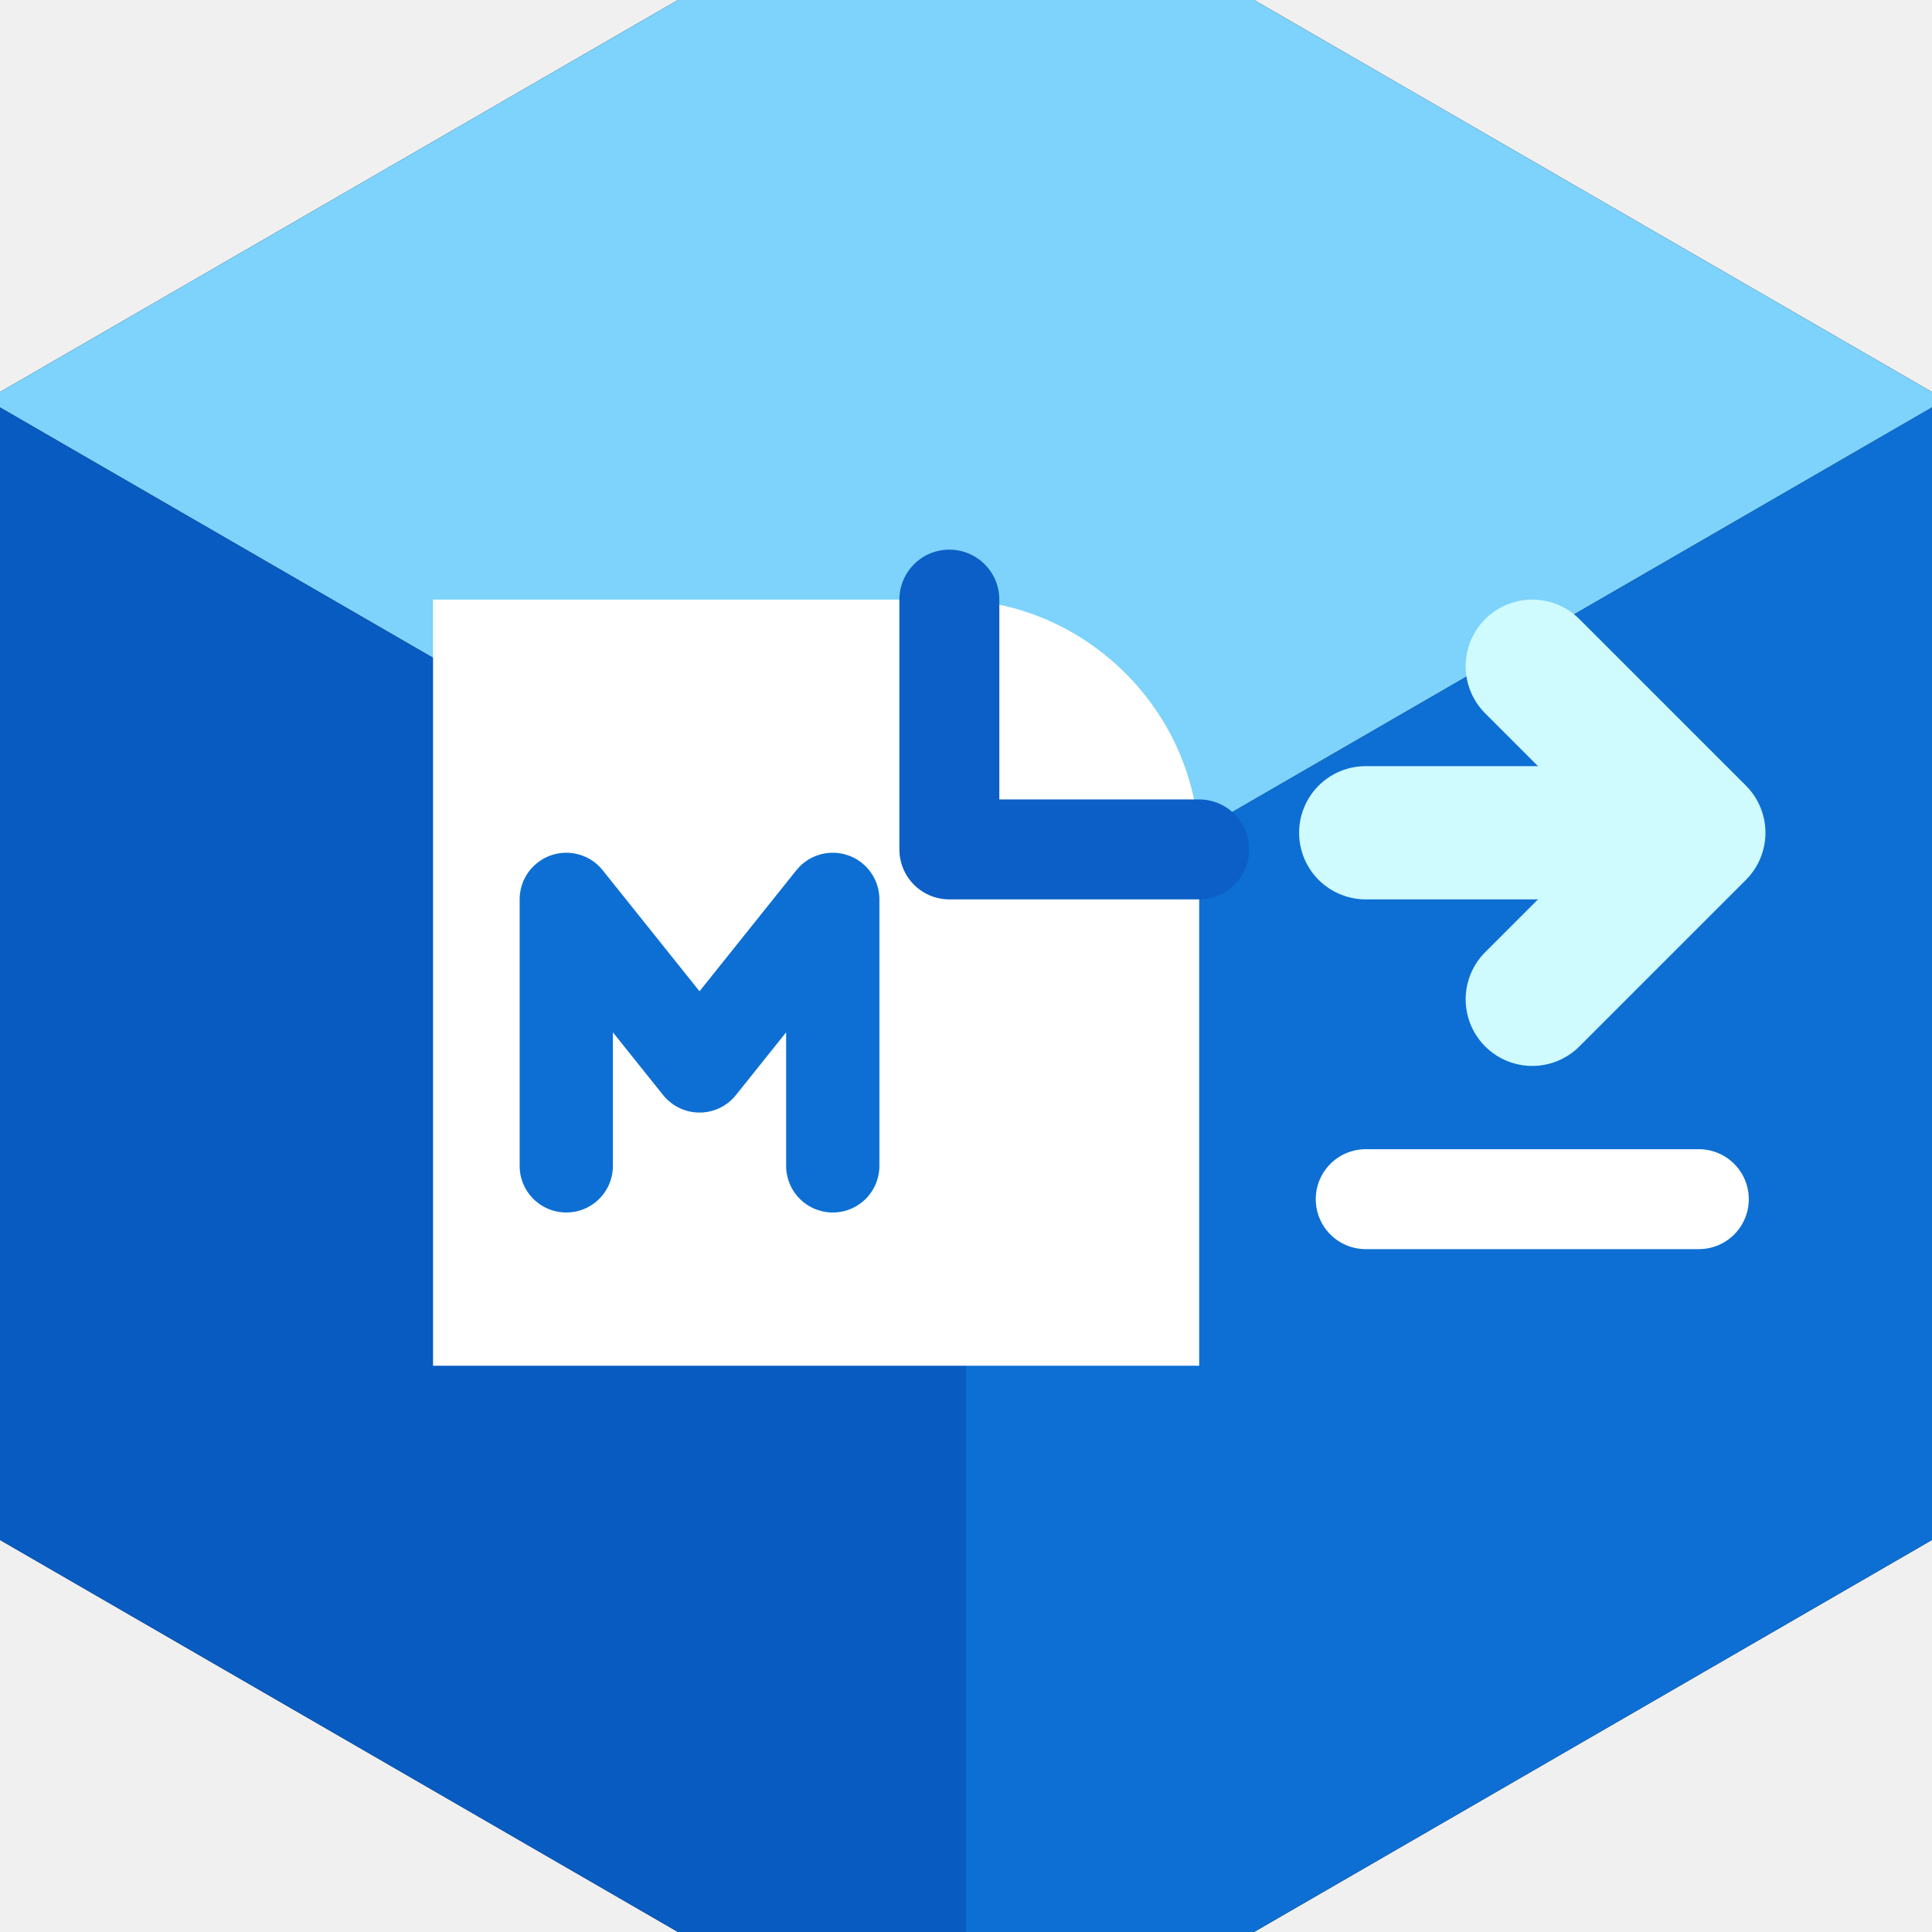
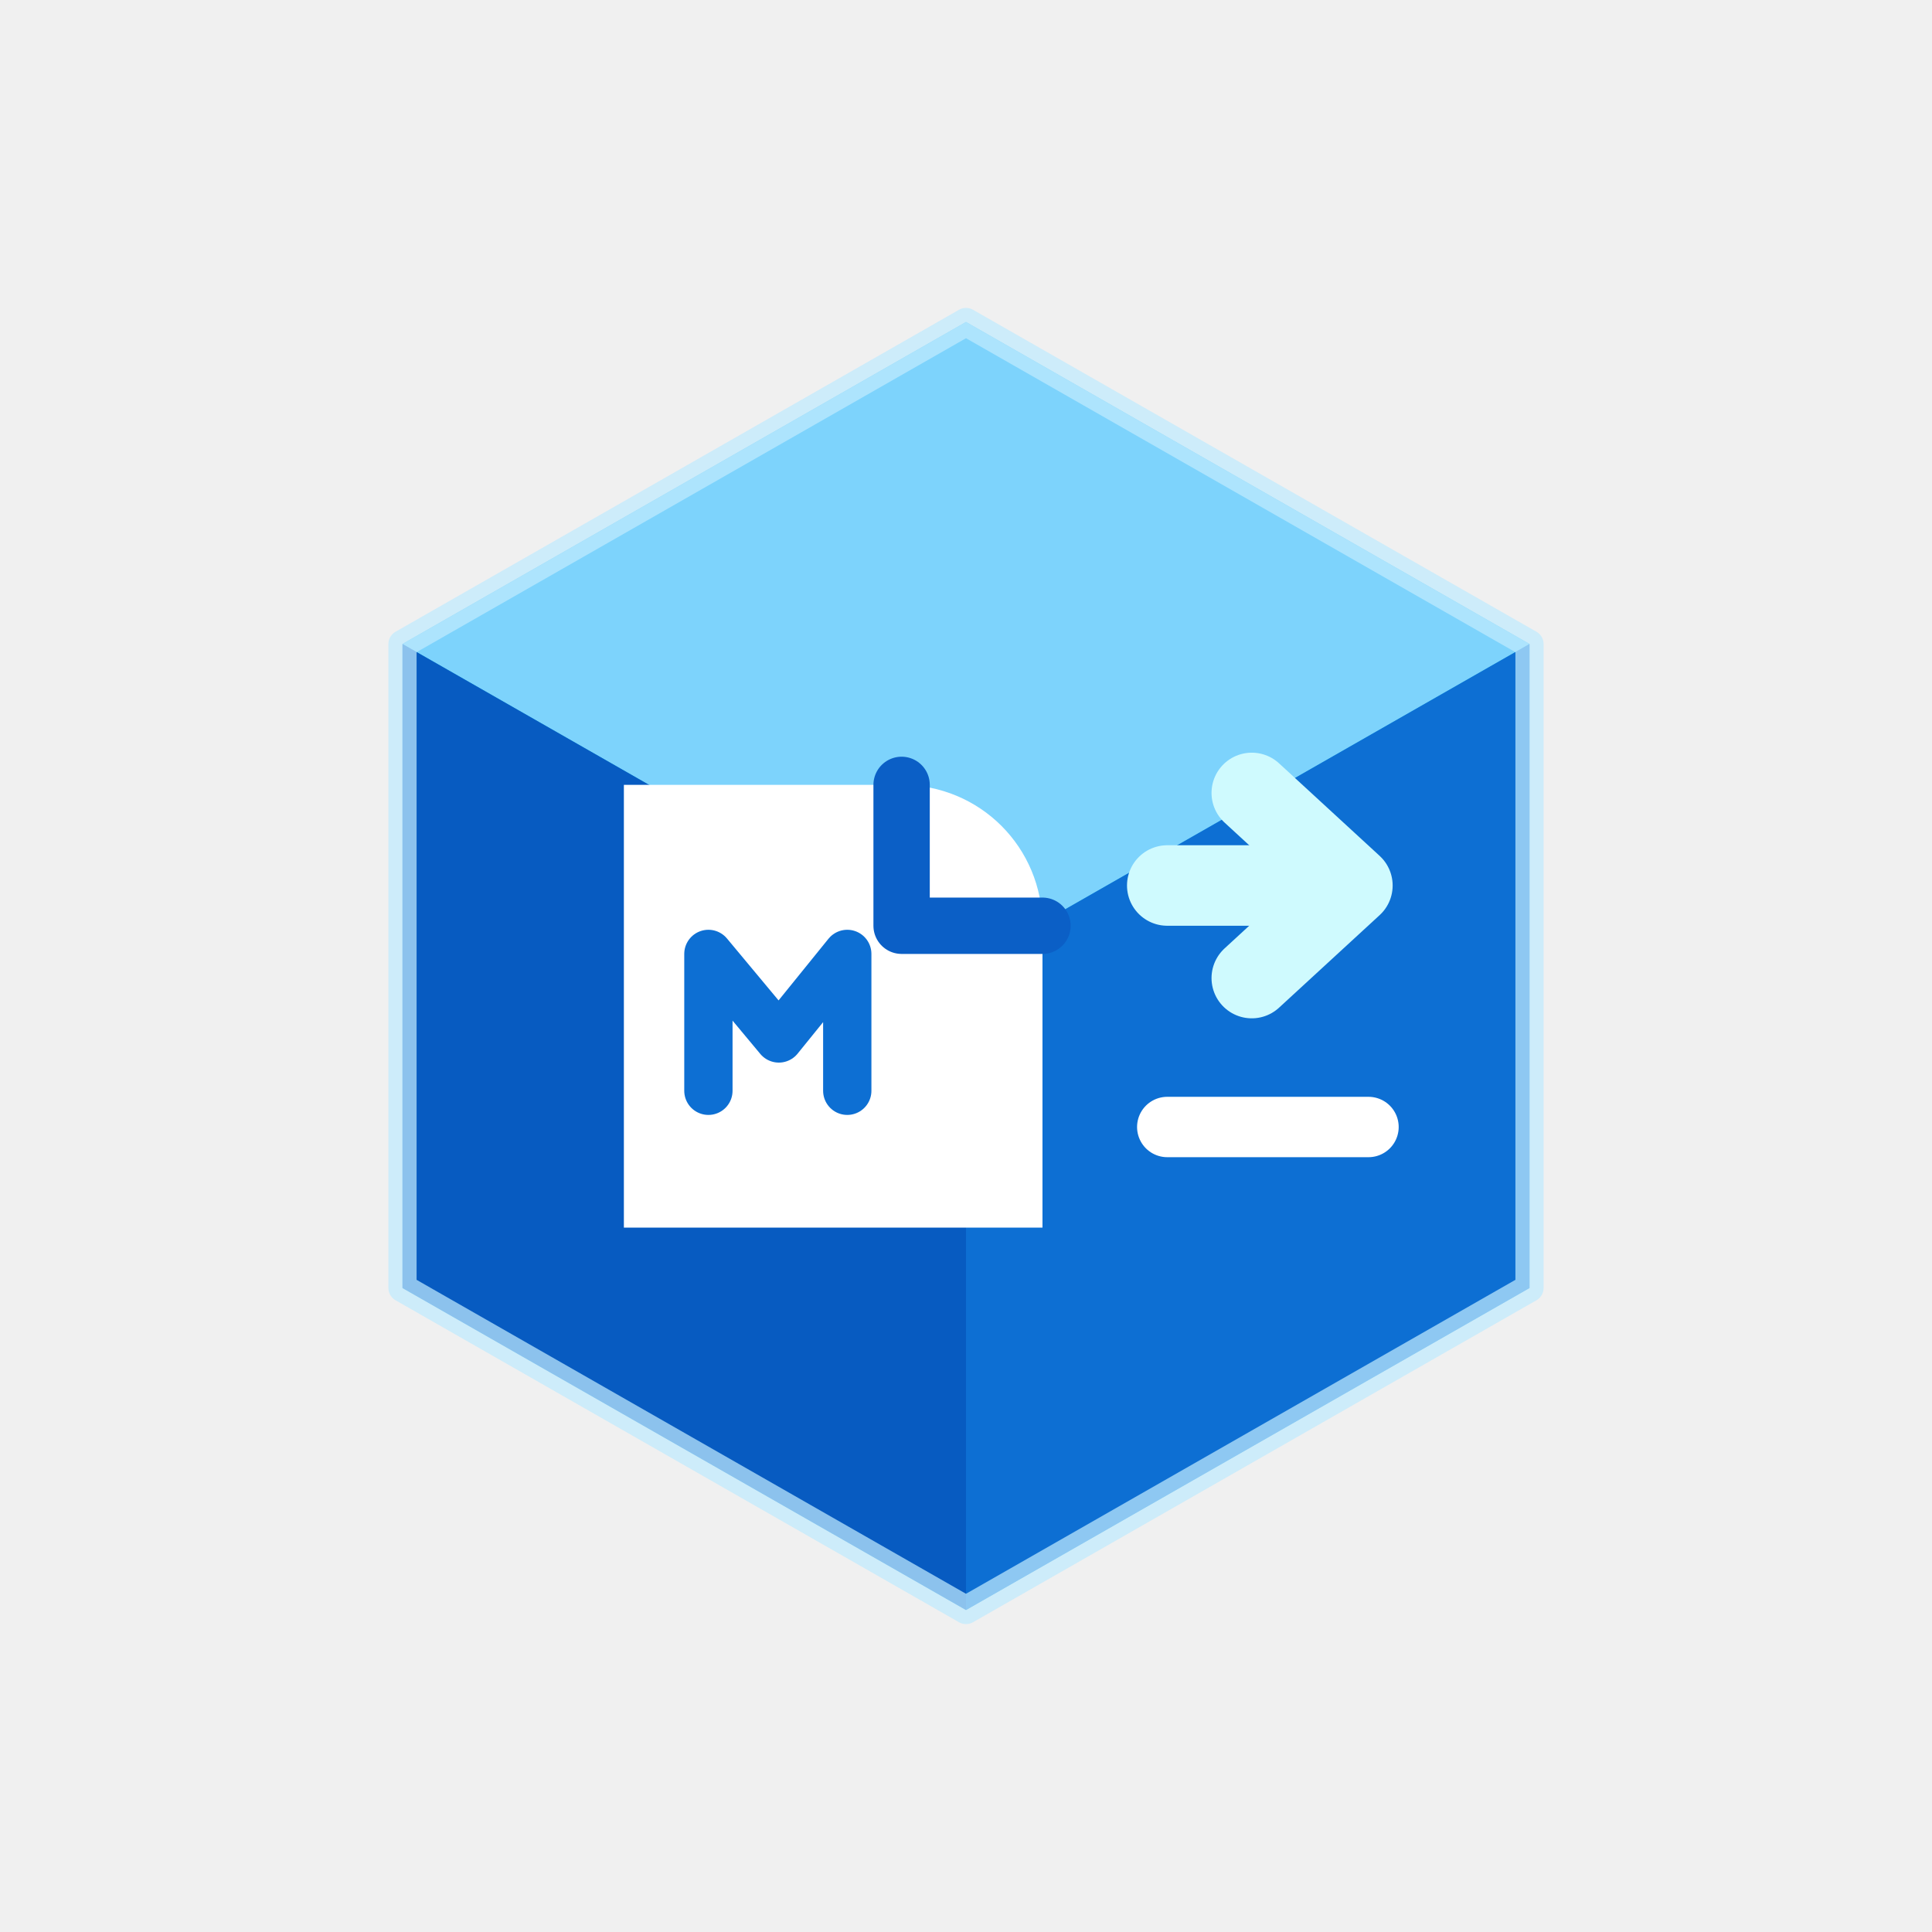
- <svg xmlns="http://www.w3.org/2000/svg" width="88" height="88" viewBox="18 15 52 58" fill="none" role="img" aria-labelledby="title desc">
-   <path d="M44 10L73.4 27V61L44 78L14.6 61V27L44 10Z" fill="#0B1220" />
-   <path d="M44 10L73.4 27L44 44L14.6 27L44 10Z" fill="#7DD3FC" />
-   <path d="M44 44L73.4 27V61L44 78V44Z" fill="#0D6FD3" />
-   <path d="M44 44V78L14.6 61V27L44 44Z" fill="#075BC1" />
-   <path d="M28 33H43.5C47.6 33 51 36.4 51 40.5V56H28V33Z" fill="#FFFFFF" />
-   <path d="M51 40.5H43.5V33" stroke="#0B5FC6" stroke-width="3" stroke-linecap="round" stroke-linejoin="round" />
-   <path d="M32 50V42L36 47L40 42V50" stroke="#0D6FD3" stroke-width="2.8" stroke-linecap="round" stroke-linejoin="round" />
-   <path d="M56 40H64" stroke="#CFFAFE" stroke-width="4" stroke-linecap="round" />
-   <path d="M61 35L66 40L61 45" stroke="#CFFAFE" stroke-width="4" stroke-linecap="round" stroke-linejoin="round" />
-   <path d="M56 51H66" stroke="#FFFFFF" stroke-width="3" stroke-linecap="round" />
+ <svg xmlns="http://www.w3.org/2000/svg" width="96" height="96" viewBox="0 0 96 96" fill="none" role="img" aria-labelledby="title desc">
+   <path d="M48 16L76 32V64L48 80L20 64V32L48 16Z" fill="#0EA5E9" />
+   <path d="M48 16L76 32L48 48L20 32L48 16Z" fill="#7DD3FC" />
+   <path d="M48 48L76 32V64L48 80V48Z" fill="#0D6FD3" />
+   <path d="M48 48V80L20 64V32L48 48Z" fill="#075BC1" />
+   <path d="M48 16L76 32V64L48 80L20 64V32L48 16Z" stroke="#BFEAFE" stroke-width="1.4" stroke-linejoin="round" opacity="0.72" />
+   <path d="M31 39H44.8C48.7 39 51.8 42.1 51.8 46V61H31V39Z" fill="#FFFFFF" />
+   <path d="M51.8 46H44.8V39" stroke="#0B5FC6" stroke-width="2.8" stroke-linecap="round" stroke-linejoin="round" />
+   <path d="M35.2 54.2V47.4L38.7 51.6L42.1 47.4V54.2" stroke="#0D6FD3" stroke-width="2.4" stroke-linecap="round" stroke-linejoin="round" />
+   <path d="M58 44H66.5" stroke="#CFFAFE" stroke-width="4" stroke-linecap="round" />
+   <path d="M62.2 39.4L67.2 44L62.2 48.6" stroke="#CFFAFE" stroke-width="4" stroke-linecap="round" stroke-linejoin="round" />
+   <path d="M58 56H68" stroke="#FFFFFF" stroke-width="3" stroke-linecap="round" />
</svg>
